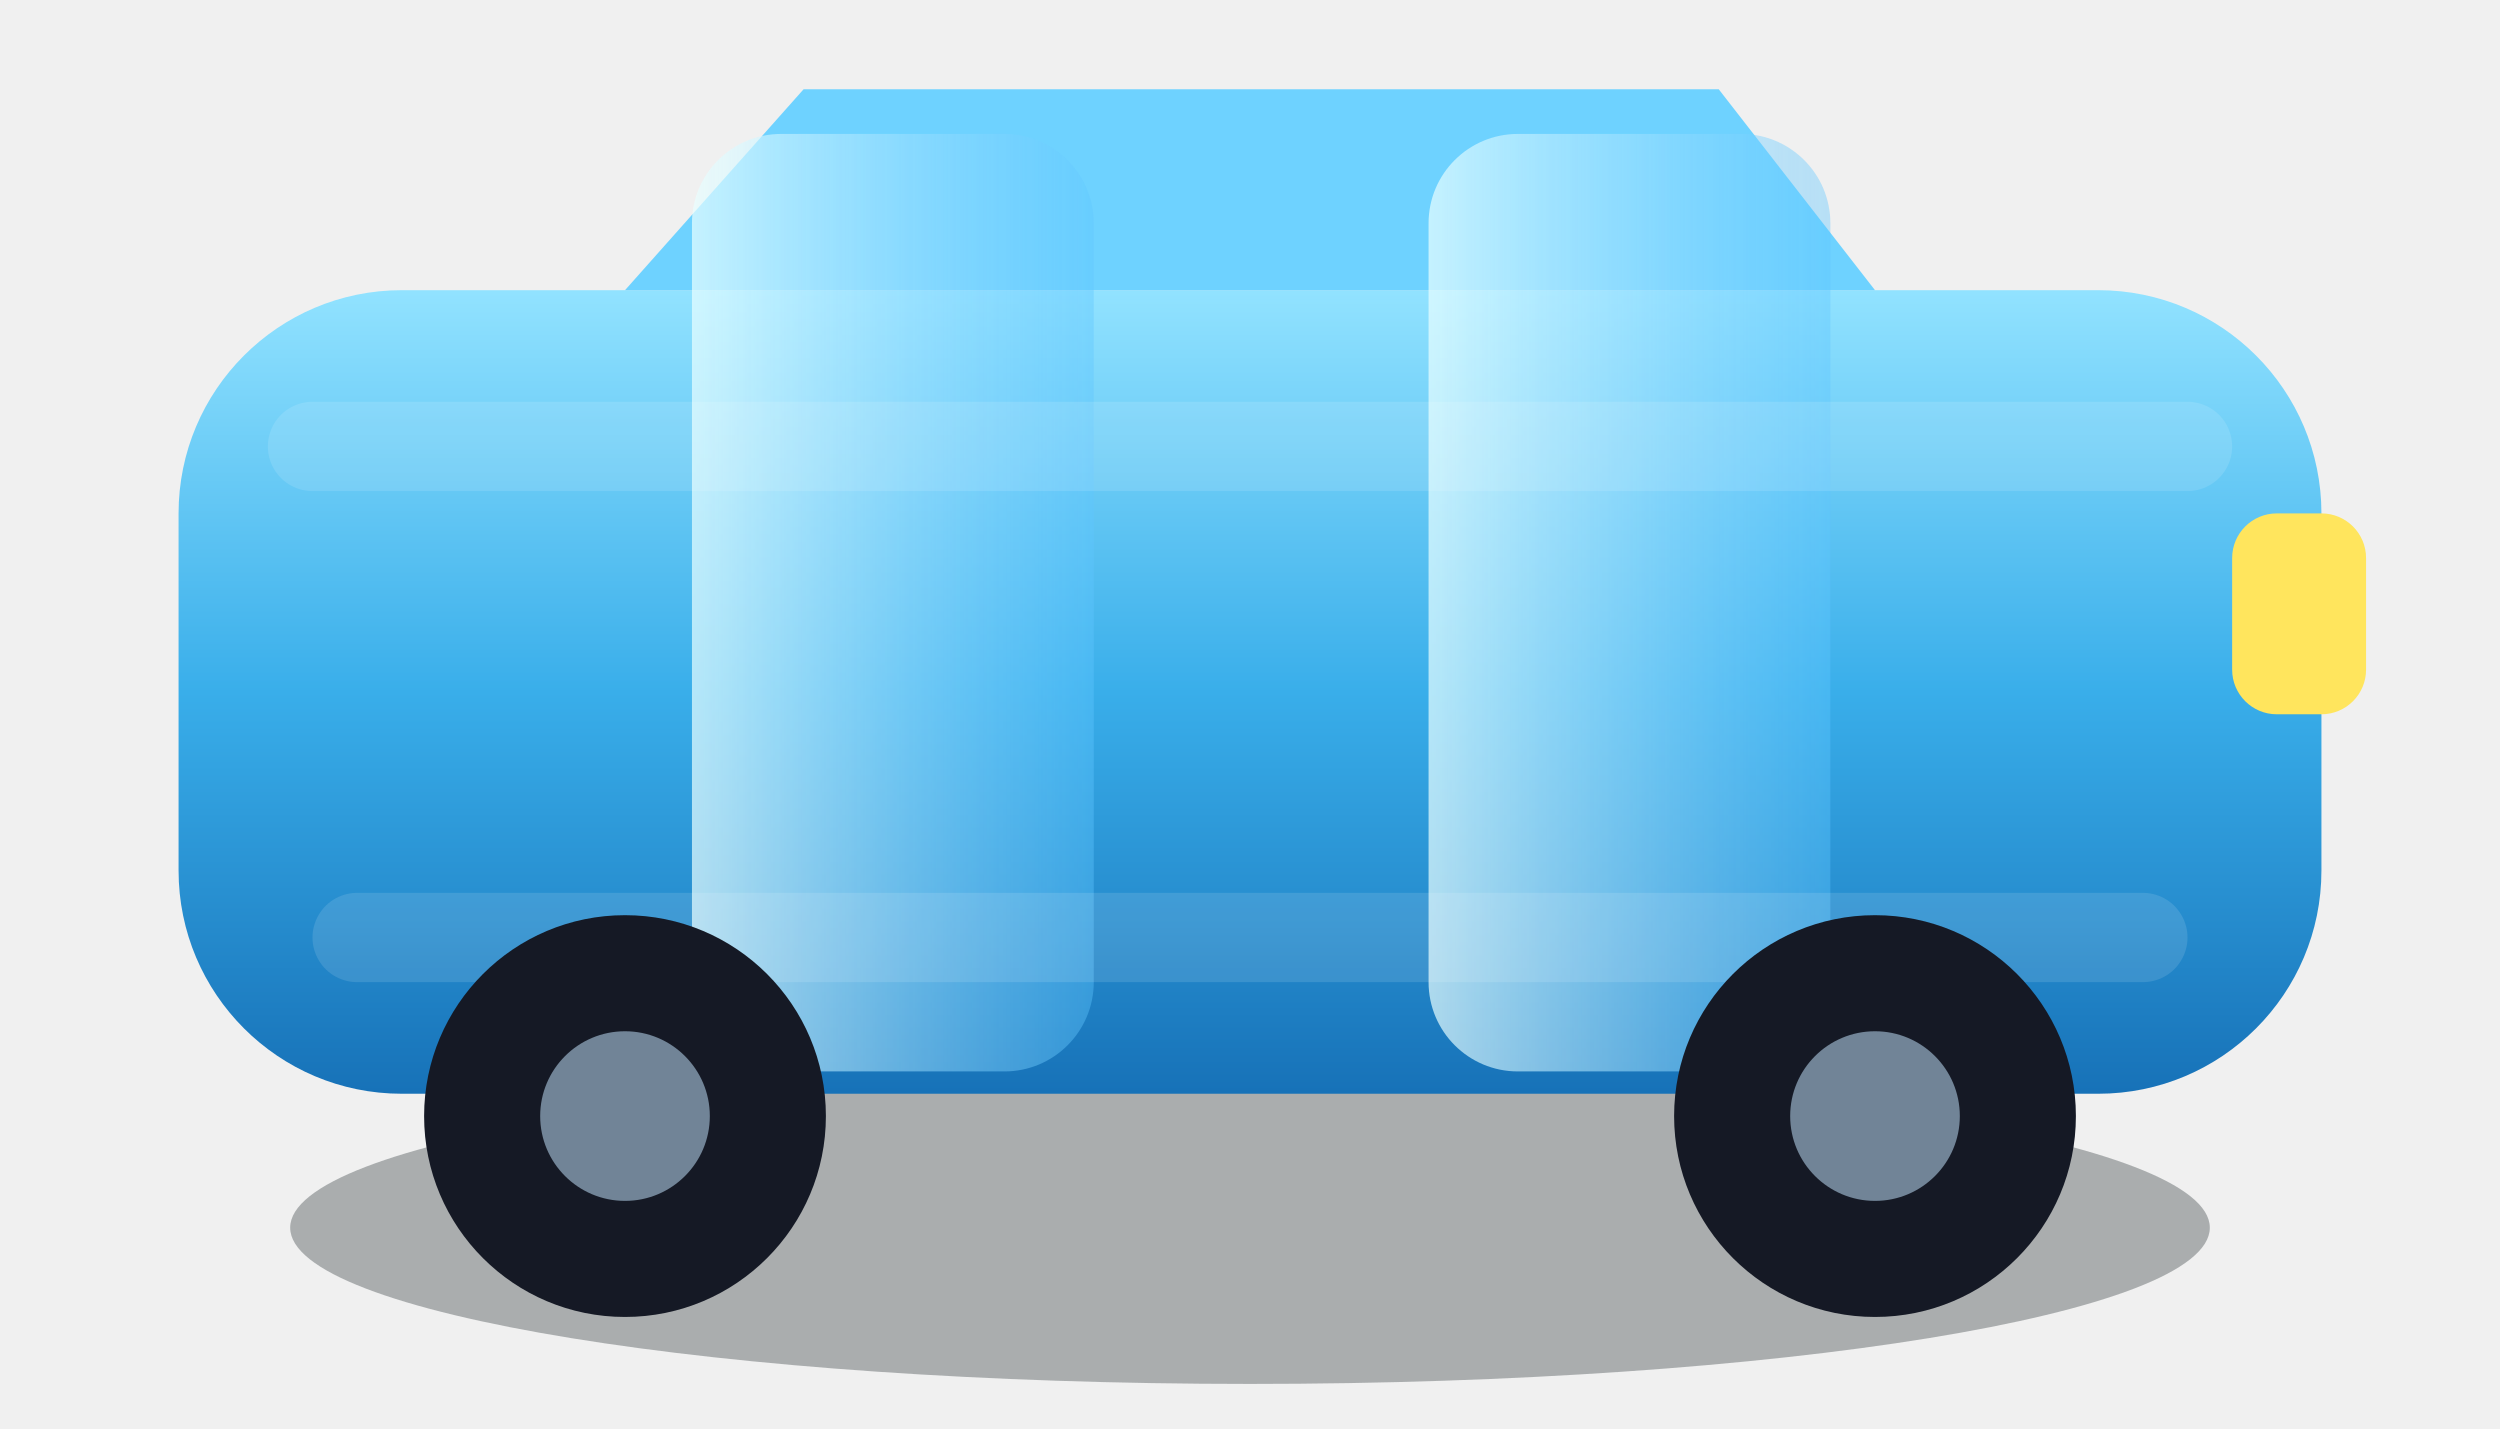
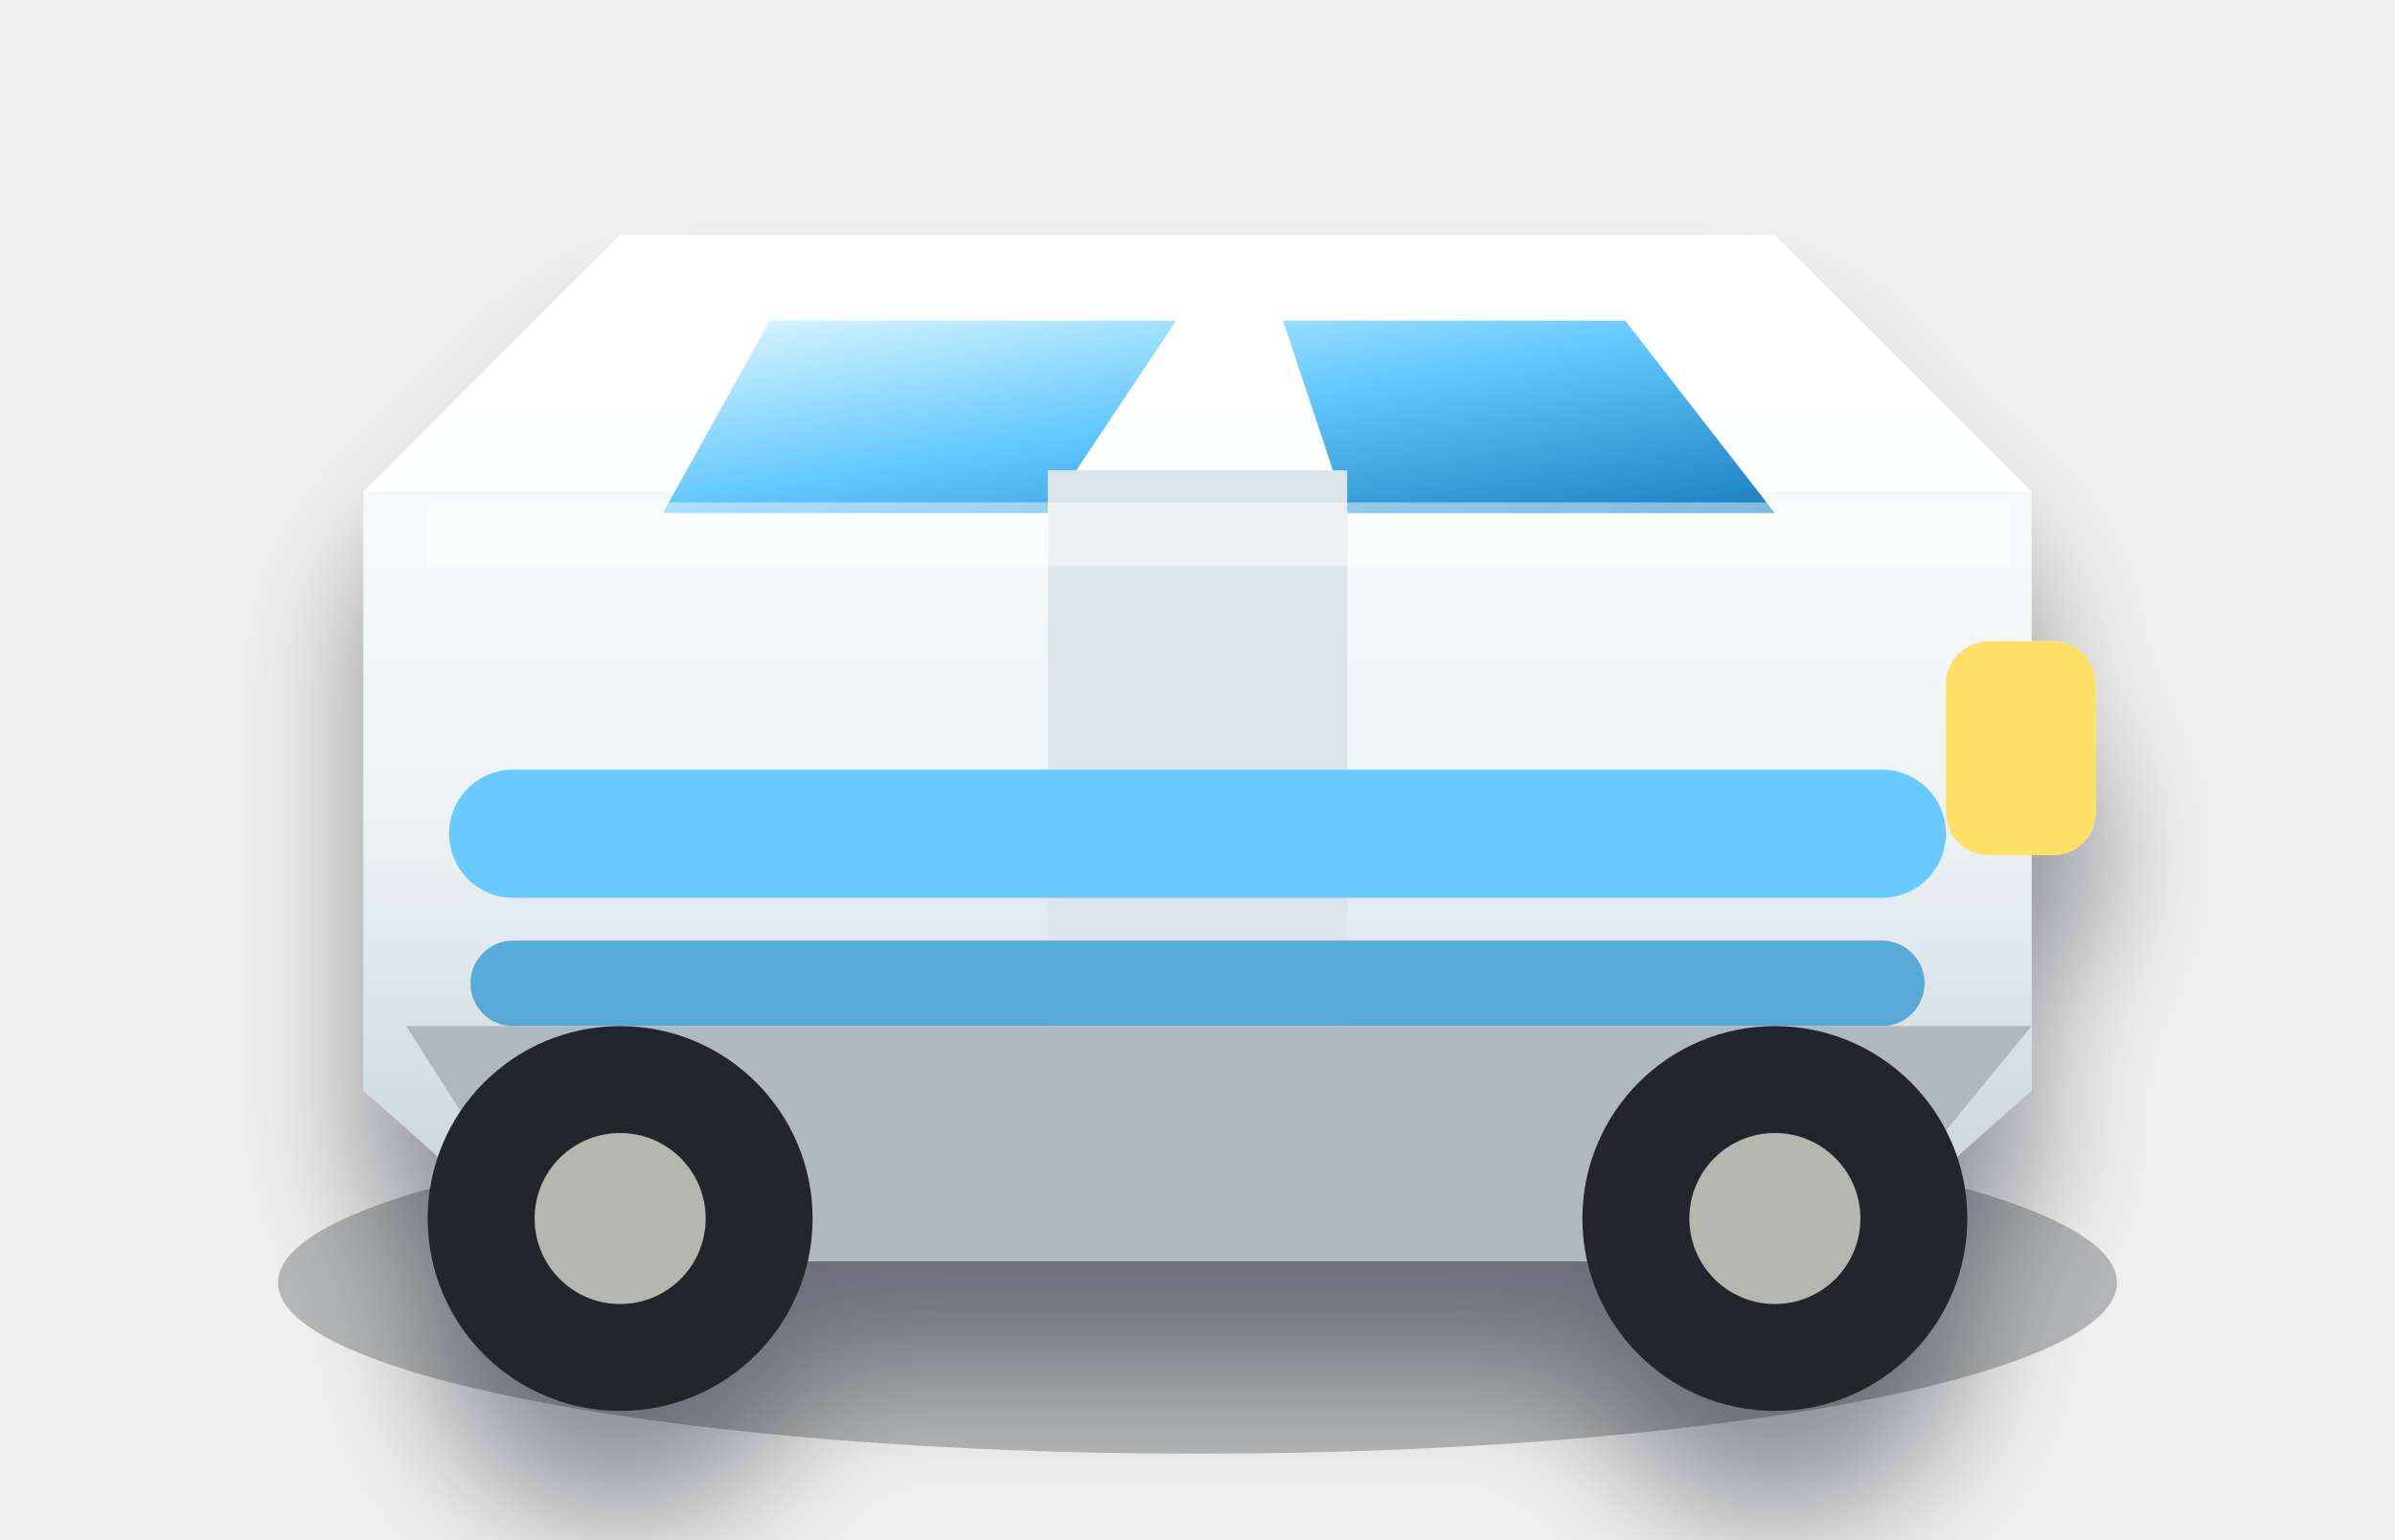
- <svg xmlns="http://www.w3.org/2000/svg" viewBox="0 0 112 64">
+ <svg xmlns="http://www.w3.org/2000/svg" viewBox="0 0 112 72">
  <defs>
-     <linearGradient id="paint" x1="0" x2="0" y1="0" y2="1">
-       <stop offset="0" stop-color="#91e2ff" />
-       <stop offset=".5" stop-color="#39aeea" />
-       <stop offset="1" stop-color="#1772b8" />
+     <linearGradient id="body" x1="0" y1="0" x2="0" y2="1">
+       <stop offset="0" stop-color="#ffffff" />
+       <stop offset=".55" stop-color="#edf4f6" />
+       <stop offset="1" stop-color="#c4d1d7" />
    </linearGradient>
-     <linearGradient id="glass" x1="0" x2="1">
-       <stop offset="0" stop-color="#eaffff" stop-opacity=".9" />
-       <stop offset="1" stop-color="#5fc6ff" stop-opacity=".5" />
+     <linearGradient id="blue" x1="0" y1="0" x2="1" y2="1">
+       <stop offset="0" stop-color="#dff8ff" />
+       <stop offset=".48" stop-color="#64c8ff" />
+       <stop offset="1" stop-color="#197fbd" />
    </linearGradient>
+     <filter id="shadow" x="-18%" y="-25%" width="136%" height="155%">
+       <feDropShadow dx="0" dy="5" stdDeviation="3" flood-color="#071016" flood-opacity=".4" />
+     </filter>
  </defs>
-   <ellipse cx="56" cy="55" rx="43" ry="7" fill="#061115" opacity=".3" />
-   <rect x="8" y="13" width="96" height="36" rx="10" fill="url(#paint)" />
-   <path d="M28 13h56l-7-9H36z" fill="#6ed2ff" />
-   <rect x="31" y="6" width="18" height="42" rx="4" fill="url(#glass)" opacity=".78" />
-   <rect x="64" y="6" width="18" height="42" rx="4" fill="url(#glass)" opacity=".78" />
-   <path d="M14 20h84M16 42h80" stroke="#fff" stroke-opacity=".12" stroke-width="4" stroke-linecap="round" />
-   <rect x="100" y="23" width="6" height="9" rx="2" fill="#ffe55d" />
-   <circle cx="28" cy="50" r="9" fill="#151925" />
-   <circle cx="84" cy="50" r="9" fill="#151925" />
-   <circle cx="28" cy="50" r="3.8" fill="#718497" />
-   <circle cx="84" cy="50" r="3.8" fill="#718497" />
+   <ellipse cx="56" cy="60" rx="43" ry="8" fill="#071016" opacity=".26" />
+   <g filter="url(#shadow)">
+     <path d="M17 23l12-12h54l12 12v28l-9 8H26l-9-8z" fill="url(#body)" />
+     <path d="M29 11h54l12 12H17z" fill="#fff" opacity=".9" />
+     <path d="M31 24h18l6-9H36zM63 24h20l-7-9H60z" fill="url(#blue)" />
+     <path d="M49 22h14v31H49z" fill="#dce6ea" />
+     <path d="M24 39h64" stroke="#6bcaff" stroke-width="6" stroke-linecap="round" />
+     <path d="M24 46h64" stroke="#2c95d2" stroke-width="4" stroke-linecap="round" opacity=".75" />
+     <path d="M19 48h76l-9 11H26z" fill="#aeb8bd" />
+     <rect x="91" y="30" width="7" height="10" rx="2" fill="#ffe066" />
+     <circle cx="29" cy="57" r="9" fill="#20252a" />
+     <circle cx="83" cy="57" r="9" fill="#20252a" />
+     <circle cx="29" cy="57" r="4" fill="#b5b6ad" />
+     <circle cx="83" cy="57" r="4" fill="#b5b6ad" />
+     <path d="M20 25h74" stroke="#fff" stroke-width="3" opacity=".45" />
+   </g>
</svg>
